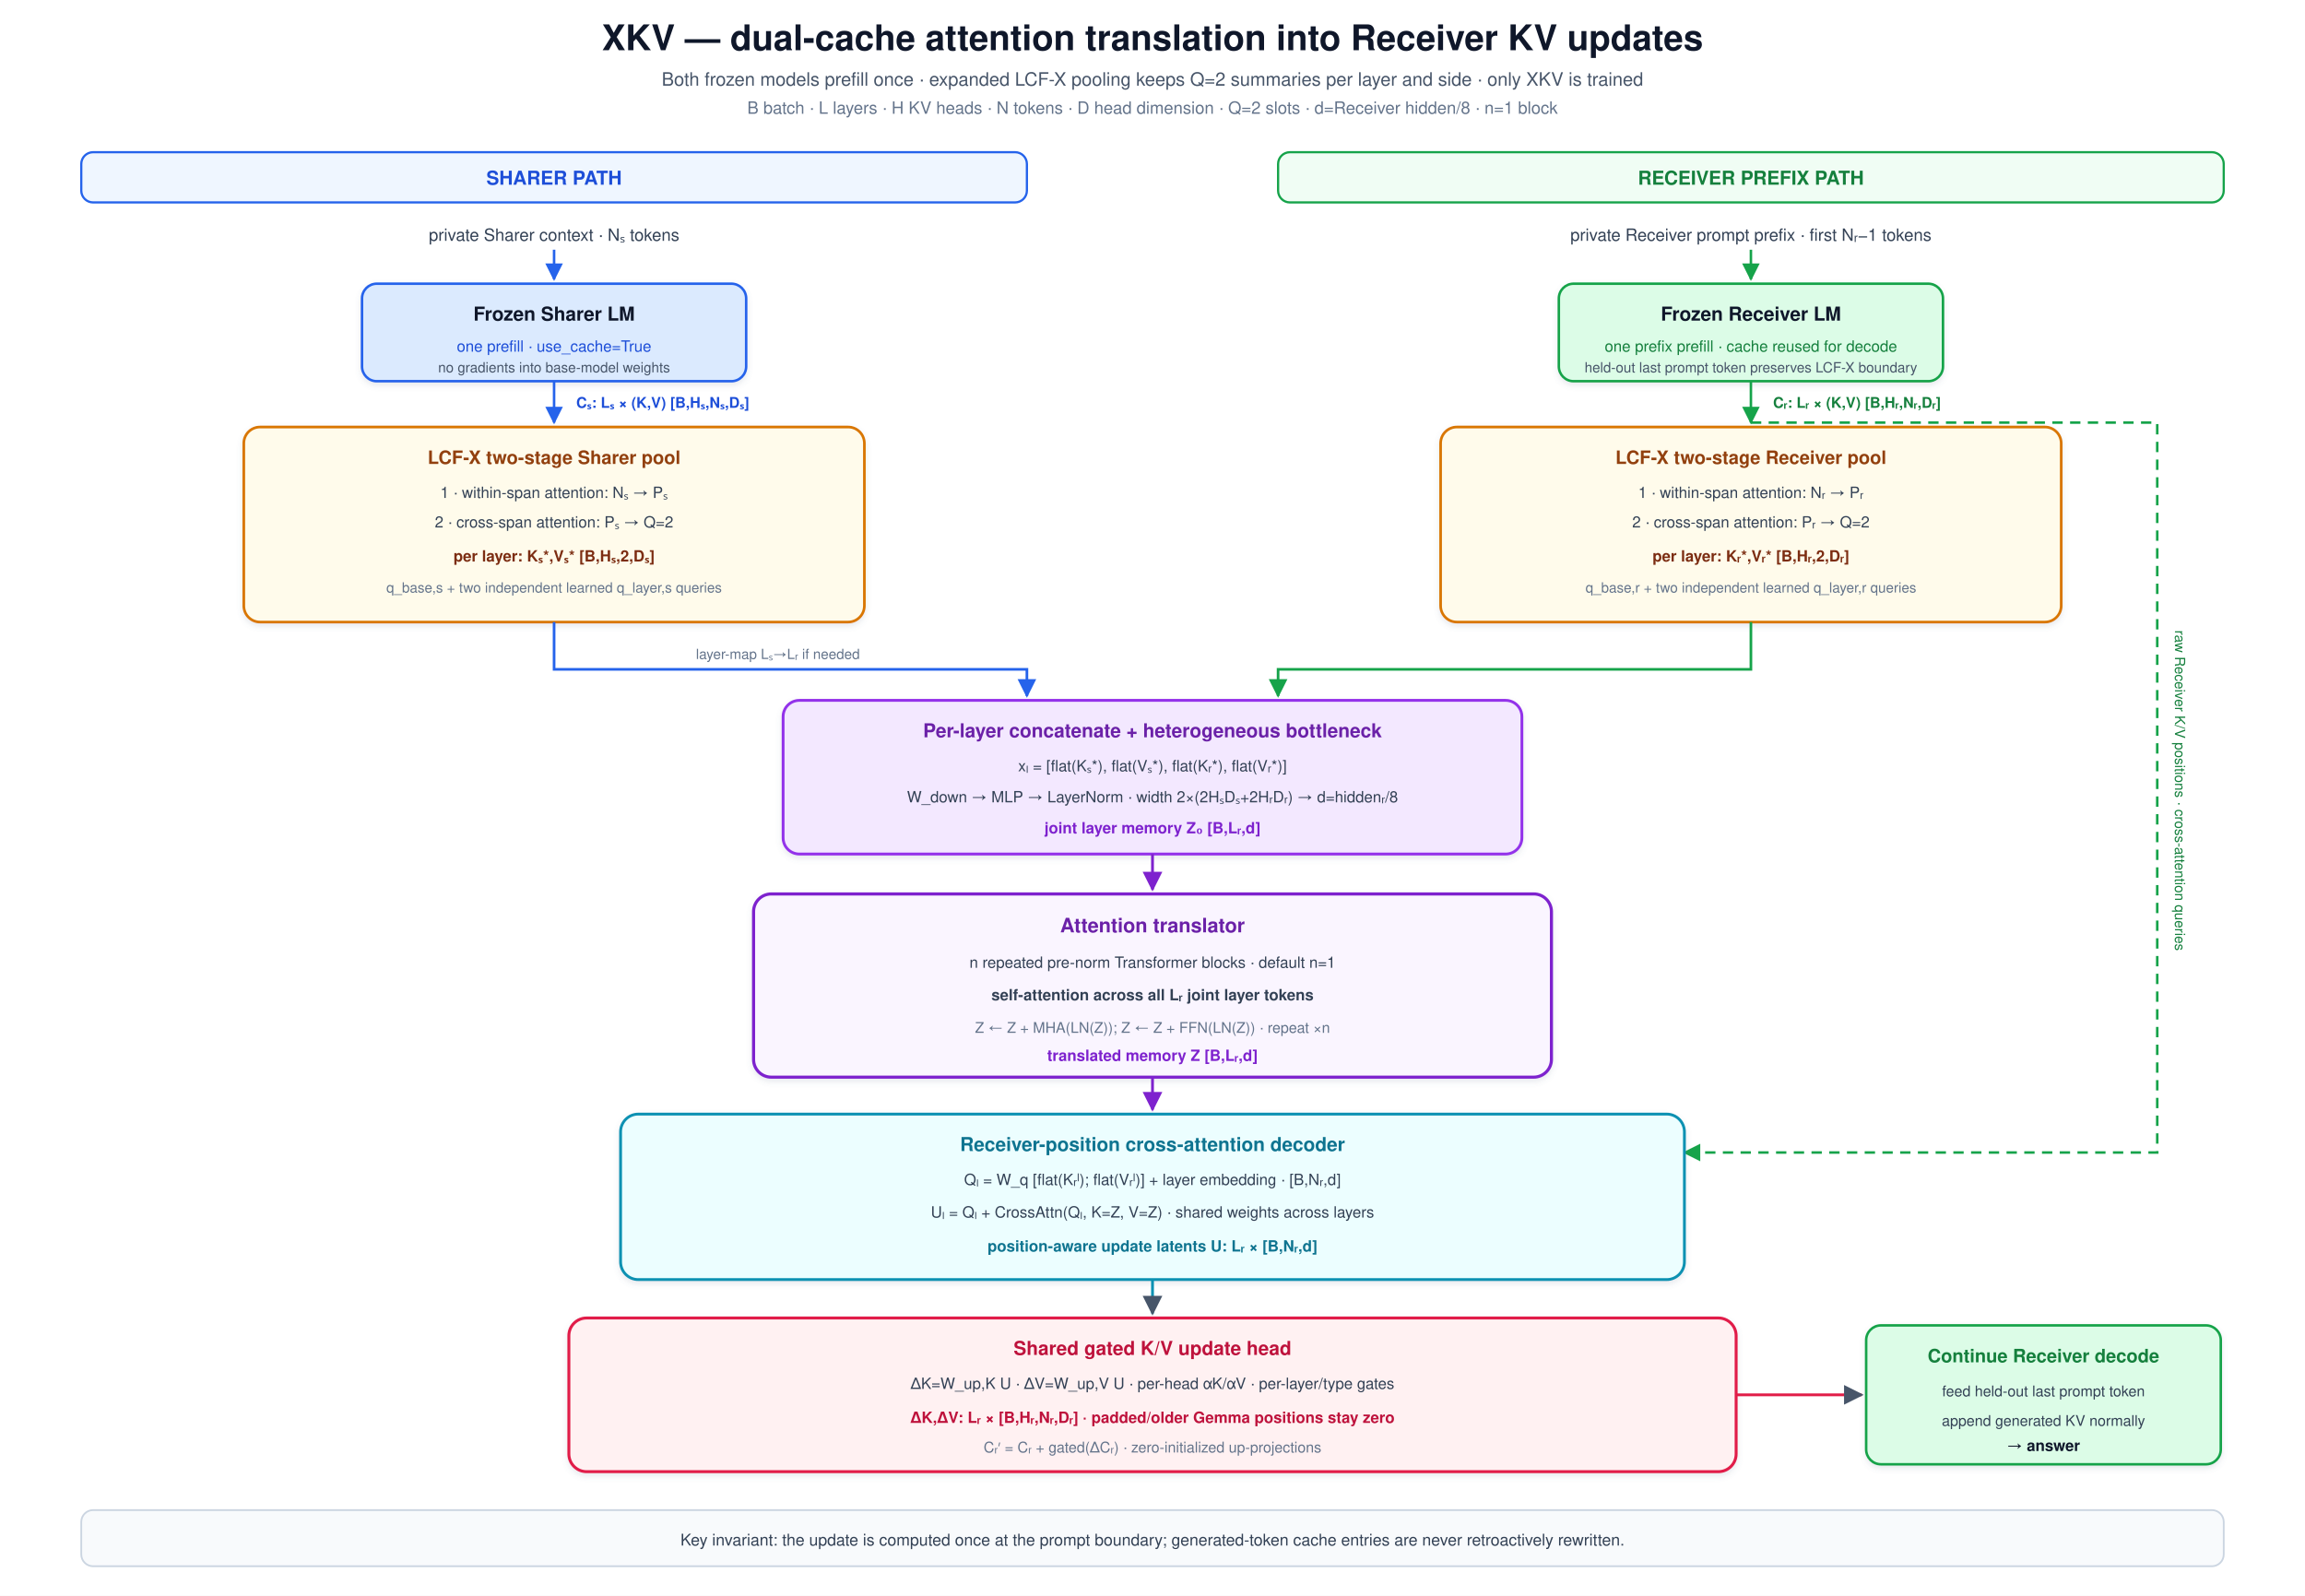
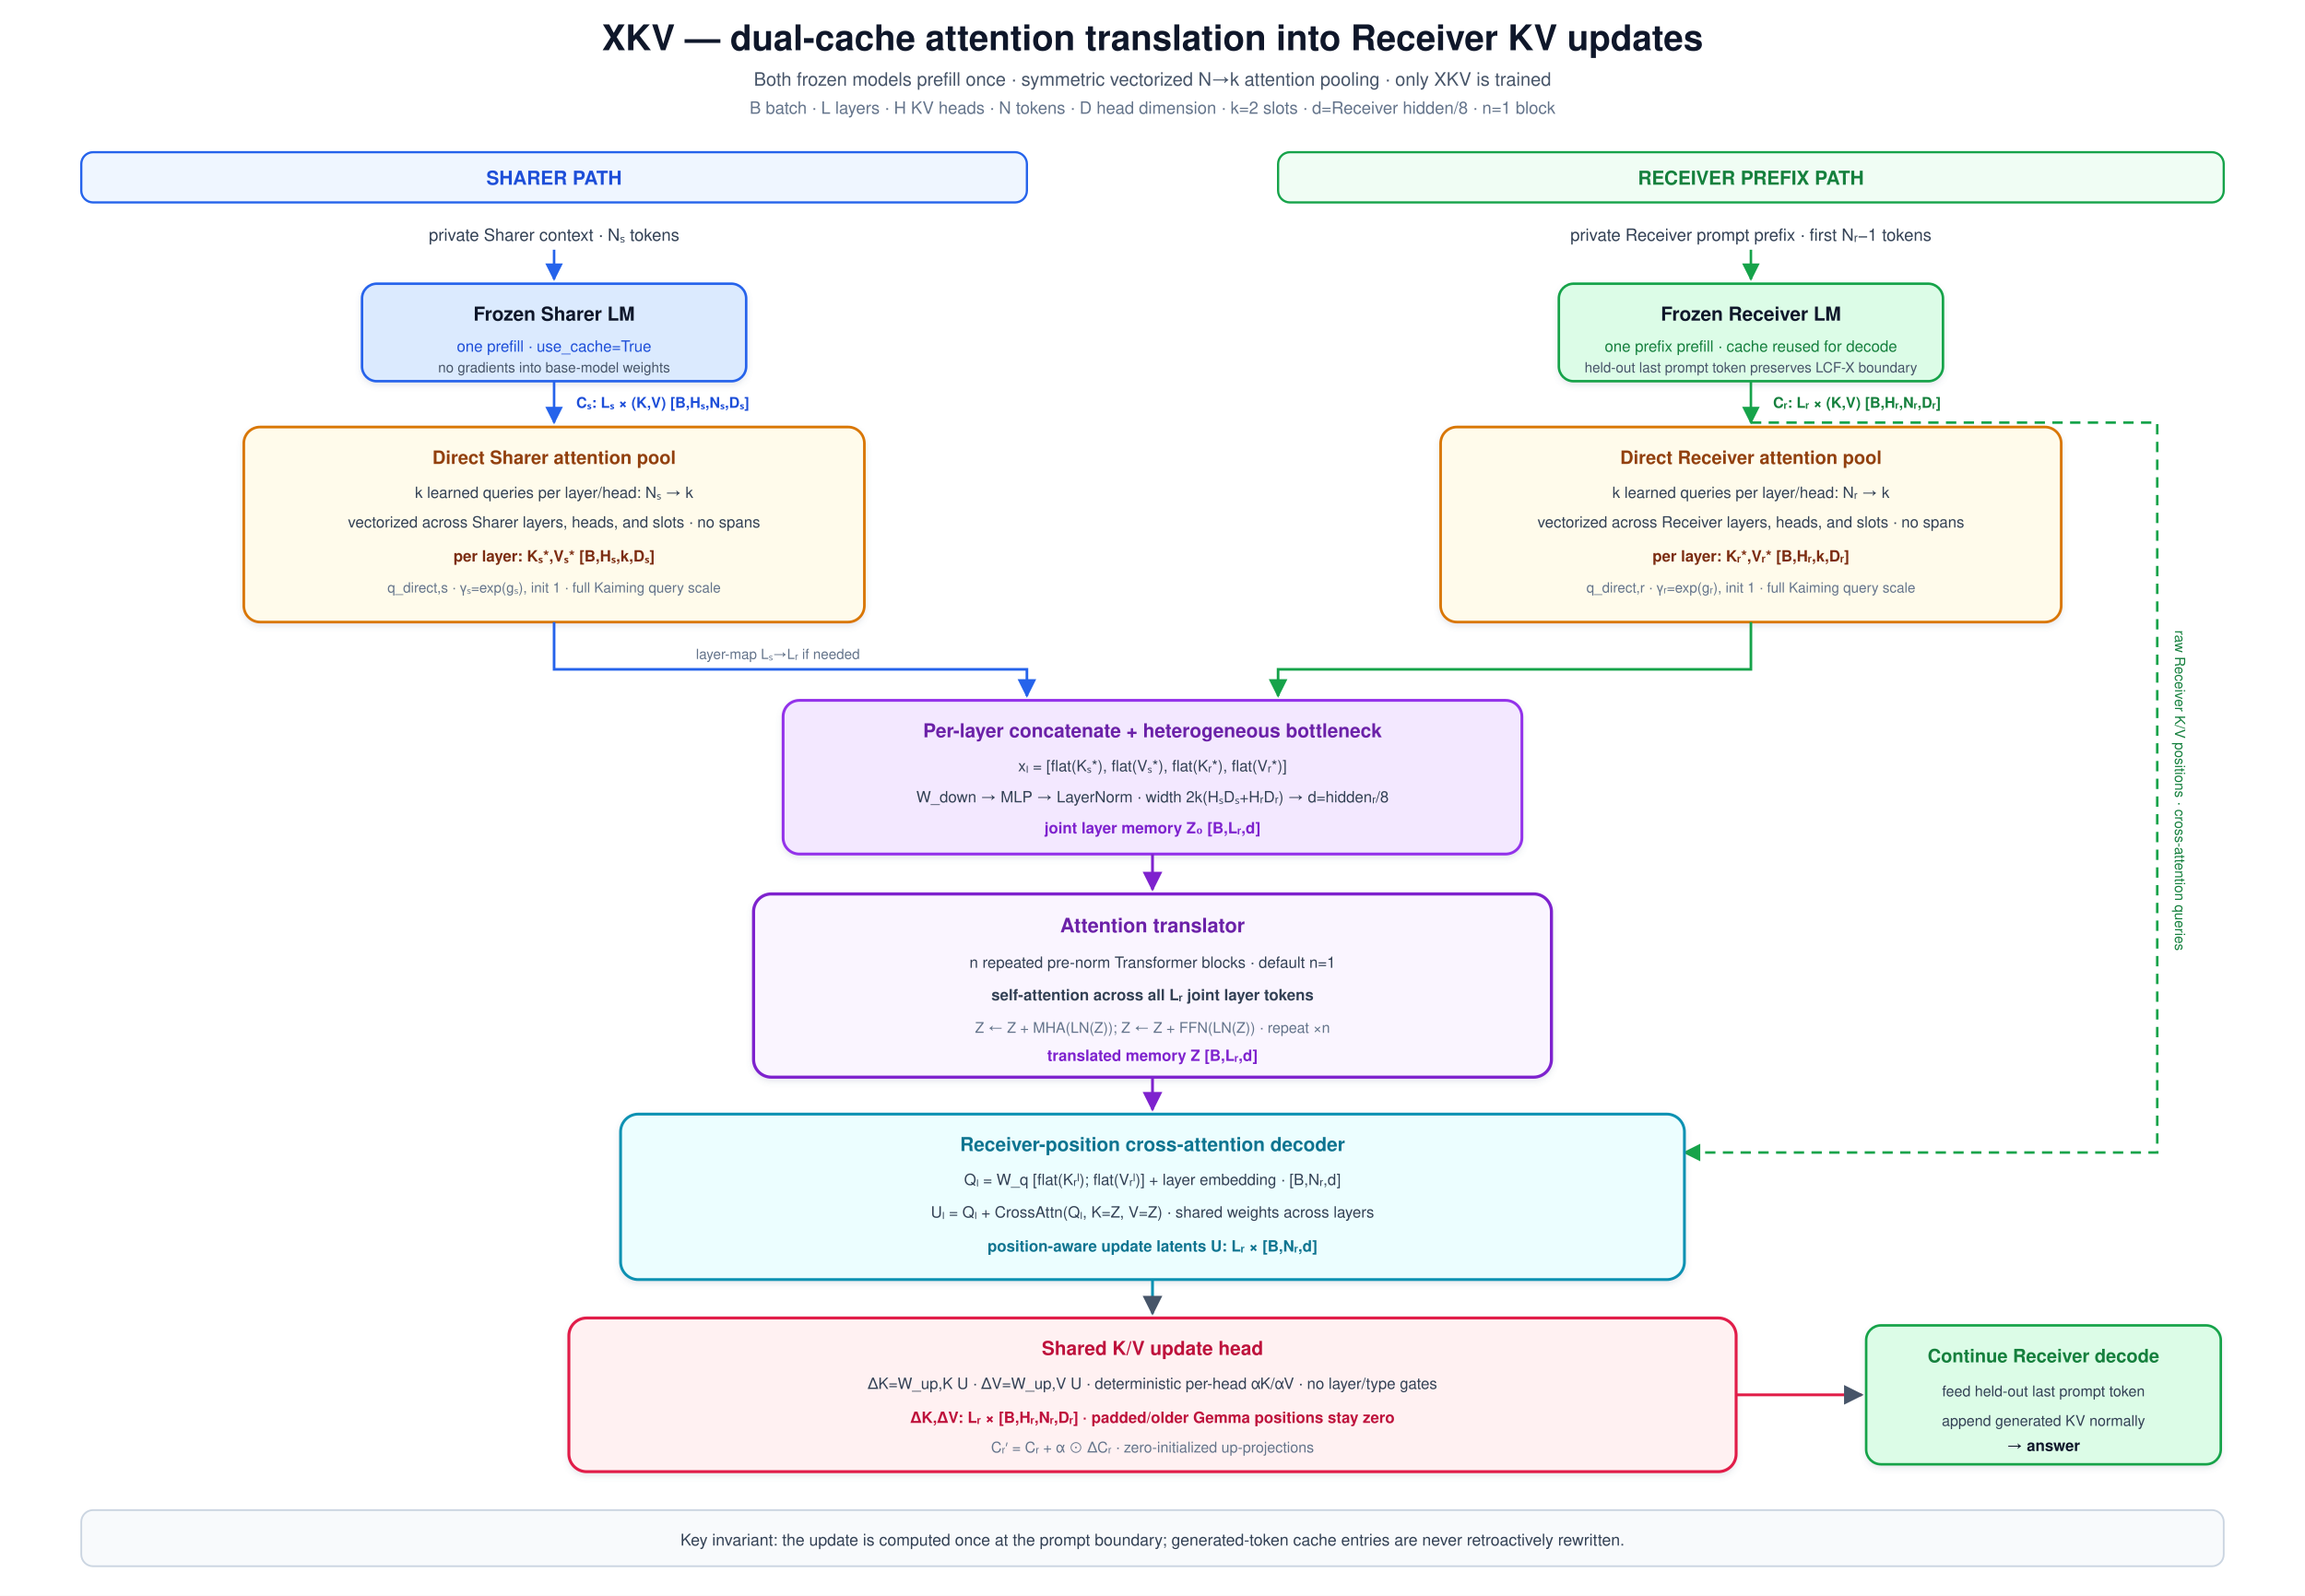
<svg xmlns="http://www.w3.org/2000/svg" width="1560" height="1080" viewBox="0 0 1560 1080" font-family="'Segoe UI', Helvetica, Arial, sans-serif">
  <defs>
    <marker id="arrow" viewBox="0 0 10 10" refX="9" refY="5" markerWidth="7" markerHeight="7" orient="auto">
      <path d="M0,0 L10,5 L0,10 z" fill="#475569" />
    </marker>
    <marker id="arrowBlue" viewBox="0 0 10 10" refX="9" refY="5" markerWidth="7" markerHeight="7" orient="auto">
      <path d="M0,0 L10,5 L0,10 z" fill="#2563eb" />
    </marker>
    <marker id="arrowGreen" viewBox="0 0 10 10" refX="9" refY="5" markerWidth="7" markerHeight="7" orient="auto">
      <path d="M0,0 L10,5 L0,10 z" fill="#16a34a" />
    </marker>
    <marker id="arrowPurple" viewBox="0 0 10 10" refX="9" refY="5" markerWidth="7" markerHeight="7" orient="auto">
      <path d="M0,0 L10,5 L0,10 z" fill="#7e22ce" />
    </marker>
    <filter id="shadow" x="-10%" y="-10%" width="120%" height="130%">
      <feDropShadow dx="0" dy="2" stdDeviation="2" flood-color="#64748b" flood-opacity="0.16" />
    </filter>
  </defs>
  <rect width="1560" height="1080" fill="#ffffff" />
  <text x="780" y="34" text-anchor="middle" font-size="24" font-weight="700" fill="#0f172a">XKV — dual-cache attention translation into Receiver KV updates</text>
-   <text x="780" y="58" text-anchor="middle" font-size="12.5" fill="#475569">Both frozen models prefill once · expanded LCF-X pooling keeps Q=2 summaries per layer and side · only XKV is trained</text>
-   <text x="780" y="77" text-anchor="middle" font-size="11.5" fill="#64748b">B batch · L layers · H KV heads · N tokens · D head dimension · Q=2 slots · d=Receiver hidden/8 · n=1 block</text>
+   <text x="780" y="58" text-anchor="middle" font-size="12.5" fill="#475569">Both frozen models prefill once · symmetric vectorized N→k attention pooling · only XKV is trained</text>
+   <text x="780" y="77" text-anchor="middle" font-size="11.5" fill="#64748b">B batch · L layers · H KV heads · N tokens · D head dimension · k=2 slots · d=Receiver hidden/8 · n=1 block</text>
  <rect x="55" y="103" width="640" height="34" rx="8" fill="#eff6ff" stroke="#2563eb" stroke-width="1.5" />
  <text x="375" y="125" text-anchor="middle" font-size="13" font-weight="700" fill="#1d4ed8">SHARER PATH</text>
  <rect x="865" y="103" width="640" height="34" rx="8" fill="#f0fdf4" stroke="#16a34a" stroke-width="1.5" />
  <text x="1185" y="125" text-anchor="middle" font-size="13" font-weight="700" fill="#15803d">RECEIVER PREFIX PATH</text>
  <text x="375" y="163" text-anchor="middle" font-size="11.5" fill="#334155">private Sharer context · Nₛ tokens</text>
  <line x1="375" y1="169" x2="375" y2="189" stroke="#2563eb" stroke-width="1.7" marker-end="url(#arrowBlue)" />
  <rect x="245" y="192" width="260" height="66" rx="10" fill="#dbeafe" stroke="#2563eb" stroke-width="1.7" filter="url(#shadow)" />
  <text x="375" y="217" text-anchor="middle" font-size="13" font-weight="650" fill="#0f172a">Frozen Sharer LM</text>
  <text x="375" y="238" text-anchor="middle" font-size="10.5" fill="#1d4ed8">one prefill · use_cache=True</text>
  <text x="375" y="252" text-anchor="middle" font-size="9.5" fill="#475569">no gradients into base-model weights</text>
  <text x="1185" y="163" text-anchor="middle" font-size="11.5" fill="#334155">private Receiver prompt prefix · first Nᵣ−1 tokens</text>
  <line x1="1185" y1="169" x2="1185" y2="189" stroke="#16a34a" stroke-width="1.7" marker-end="url(#arrowGreen)" />
  <rect x="1055" y="192" width="260" height="66" rx="10" fill="#dcfce7" stroke="#16a34a" stroke-width="1.7" filter="url(#shadow)" />
  <text x="1185" y="217" text-anchor="middle" font-size="13" font-weight="650" fill="#0f172a">Frozen Receiver LM</text>
  <text x="1185" y="238" text-anchor="middle" font-size="10.5" fill="#15803d">one prefix prefill · cache reused for decode</text>
  <text x="1185" y="252" text-anchor="middle" font-size="9.5" fill="#475569">held-out last prompt token preserves LCF-X boundary</text>
  <line x1="375" y1="258" x2="375" y2="286" stroke="#2563eb" stroke-width="1.7" marker-end="url(#arrowBlue)" />
  <text x="390" y="276" font-size="10" font-weight="600" fill="#1d4ed8">Cₛ: Lₛ × (K,V) [B,Hₛ,Nₛ,Dₛ]</text>
  <line x1="1185" y1="258" x2="1185" y2="286" stroke="#16a34a" stroke-width="1.7" marker-end="url(#arrowGreen)" />
  <text x="1200" y="276" font-size="10" font-weight="600" fill="#15803d">Cᵣ: Lᵣ × (K,V) [B,Hᵣ,Nᵣ,Dᵣ]</text>
  <rect x="165" y="289" width="420" height="132" rx="11" fill="#fffbeb" stroke="#d97706" stroke-width="1.8" filter="url(#shadow)" />
-   <text x="375" y="314" text-anchor="middle" font-size="12.5" font-weight="700" fill="#92400e">LCF-X two-stage Sharer pool</text>
-   <text x="375" y="337" text-anchor="middle" font-size="10.5" fill="#334155">1 · within-span attention: Nₛ → Pₛ</text>
-   <text x="375" y="357" text-anchor="middle" font-size="10.5" fill="#334155">2 · cross-span attention: Pₛ → Q=2</text>
-   <text x="375" y="380" text-anchor="middle" font-size="10.5" font-weight="600" fill="#7c2d12">per layer: Kₛ*,Vₛ* [B,Hₛ,2,Dₛ]</text>
-   <text x="375" y="401" text-anchor="middle" font-size="9.5" fill="#64748b">q_base,s + two independent learned q_layer,s queries</text>
+   <text x="375" y="314" text-anchor="middle" font-size="12.5" font-weight="700" fill="#92400e">Direct Sharer attention pool</text>
+   <text x="375" y="337" text-anchor="middle" font-size="10.5" fill="#334155">k learned queries per layer/head: Nₛ → k</text>
+   <text x="375" y="357" text-anchor="middle" font-size="10.5" fill="#334155">vectorized across Sharer layers, heads, and slots · no spans</text>
+   <text x="375" y="380" text-anchor="middle" font-size="10.5" font-weight="600" fill="#7c2d12">per layer: Kₛ*,Vₛ* [B,Hₛ,k,Dₛ]</text>
+   <text x="375" y="401" text-anchor="middle" font-size="9.5" fill="#64748b">q_direct,s · γₛ=exp(gₛ), init 1 · full Kaiming query scale</text>
  <rect x="975" y="289" width="420" height="132" rx="11" fill="#fffbeb" stroke="#d97706" stroke-width="1.8" filter="url(#shadow)" />
-   <text x="1185" y="314" text-anchor="middle" font-size="12.5" font-weight="700" fill="#92400e">LCF-X two-stage Receiver pool</text>
-   <text x="1185" y="337" text-anchor="middle" font-size="10.5" fill="#334155">1 · within-span attention: Nᵣ → Pᵣ</text>
-   <text x="1185" y="357" text-anchor="middle" font-size="10.5" fill="#334155">2 · cross-span attention: Pᵣ → Q=2</text>
-   <text x="1185" y="380" text-anchor="middle" font-size="10.5" font-weight="600" fill="#7c2d12">per layer: Kᵣ*,Vᵣ* [B,Hᵣ,2,Dᵣ]</text>
-   <text x="1185" y="401" text-anchor="middle" font-size="9.5" fill="#64748b">q_base,r + two independent learned q_layer,r queries</text>
+   <text x="1185" y="314" text-anchor="middle" font-size="12.5" font-weight="700" fill="#92400e">Direct Receiver attention pool</text>
+   <text x="1185" y="337" text-anchor="middle" font-size="10.5" fill="#334155">k learned queries per layer/head: Nᵣ → k</text>
+   <text x="1185" y="357" text-anchor="middle" font-size="10.5" fill="#334155">vectorized across Receiver layers, heads, and slots · no spans</text>
+   <text x="1185" y="380" text-anchor="middle" font-size="10.5" font-weight="600" fill="#7c2d12">per layer: Kᵣ*,Vᵣ* [B,Hᵣ,k,Dᵣ]</text>
+   <text x="1185" y="401" text-anchor="middle" font-size="9.5" fill="#64748b">q_direct,r · γᵣ=exp(gᵣ), init 1 · full Kaiming query scale</text>
  <polyline points="375,421 375,453 695,453 695,471" fill="none" stroke="#2563eb" stroke-width="1.8" marker-end="url(#arrowBlue)" />
  <polyline points="1185,421 1185,453 865,453 865,471" fill="none" stroke="#16a34a" stroke-width="1.8" marker-end="url(#arrowGreen)" />
  <text x="471" y="446" font-size="9.5" fill="#64748b">layer-map Lₛ→Lᵣ if needed</text>
  <rect x="530" y="474" width="500" height="104" rx="11" fill="#f3e8ff" stroke="#9333ea" stroke-width="1.9" filter="url(#shadow)" />
  <text x="780" y="499" text-anchor="middle" font-size="13" font-weight="700" fill="#6b21a8">Per-layer concatenate + heterogeneous bottleneck</text>
  <text x="780" y="522" text-anchor="middle" font-size="10.5" fill="#334155">xₗ = [flat(Kₛ*), flat(Vₛ*), flat(Kᵣ*), flat(Vᵣ*)]</text>
-   <text x="780" y="543" text-anchor="middle" font-size="10.5" fill="#334155">W_down → MLP → LayerNorm · width 2×(2HₛDₛ+2HᵣDᵣ) → d=hiddenᵣ/8</text>
+   <text x="780" y="543" text-anchor="middle" font-size="10.5" fill="#334155">W_down → MLP → LayerNorm · width 2k(HₛDₛ+HᵣDᵣ) → d=hiddenᵣ/8</text>
  <text x="780" y="564" text-anchor="middle" font-size="10.5" font-weight="600" fill="#7e22ce">joint layer memory Z₀ [B,Lᵣ,d]</text>
  <line x1="780" y1="578" x2="780" y2="602" stroke="#7e22ce" stroke-width="1.9" marker-end="url(#arrowPurple)" />
  <rect x="510" y="605" width="540" height="124" rx="12" fill="#faf5ff" stroke="#7e22ce" stroke-width="2.1" filter="url(#shadow)" />
  <text x="780" y="631" text-anchor="middle" font-size="13.5" font-weight="700" fill="#6b21a8">Attention translator</text>
  <text x="780" y="655" text-anchor="middle" font-size="10.5" fill="#334155">n repeated pre-norm Transformer blocks · default n=1</text>
  <text x="780" y="677" text-anchor="middle" font-size="10.5" font-weight="600" fill="#334155">self-attention across all Lᵣ joint layer tokens</text>
  <text x="780" y="699" text-anchor="middle" font-size="10" fill="#64748b">Z ← Z + MHA(LN(Z)); Z ← Z + FFN(LN(Z)) · repeat ×n</text>
  <text x="780" y="718" text-anchor="middle" font-size="10.5" font-weight="600" fill="#7e22ce">translated memory Z [B,Lᵣ,d]</text>
  <polyline points="1185,286 1460,286 1460,780 1140,780" fill="none" stroke="#16a34a" stroke-width="1.7" stroke-dasharray="7 5" marker-end="url(#arrowGreen)" />
  <text x="1472" y="535" text-anchor="middle" font-size="9.5" fill="#15803d" transform="rotate(90 1472 535)">raw Receiver K/V positions · cross-attention queries</text>
  <line x1="780" y1="729" x2="780" y2="751" stroke="#7e22ce" stroke-width="1.9" marker-end="url(#arrowPurple)" />
  <rect x="420" y="754" width="720" height="112" rx="12" fill="#ecfeff" stroke="#0891b2" stroke-width="1.9" filter="url(#shadow)" />
  <text x="780" y="779" text-anchor="middle" font-size="13" font-weight="700" fill="#0e7490">Receiver-position cross-attention decoder</text>
  <text x="780" y="802" text-anchor="middle" font-size="10.5" fill="#334155">Qₗ = W_q [flat(Kᵣˡ); flat(Vᵣˡ)] + layer embedding · [B,Nᵣ,d]</text>
  <text x="780" y="824" text-anchor="middle" font-size="10.5" fill="#334155">Uₗ = Qₗ + CrossAttn(Qₗ, K=Z, V=Z) · shared weights across layers</text>
  <text x="780" y="847" text-anchor="middle" font-size="10.5" font-weight="600" fill="#0e7490">position-aware update latents U: Lᵣ × [B,Nᵣ,d]</text>
  <line x1="780" y1="866" x2="780" y2="889" stroke="#0891b2" stroke-width="1.9" marker-end="url(#arrow)" />
  <rect x="385" y="892" width="790" height="104" rx="12" fill="#fff1f2" stroke="#e11d48" stroke-width="2" filter="url(#shadow)" />
-   <text x="780" y="917" text-anchor="middle" font-size="13" font-weight="700" fill="#be123c">Shared gated K/V update head</text>
-   <text x="780" y="940" text-anchor="middle" font-size="10.5" fill="#334155">ΔK=W_up,K U · ΔV=W_up,V U · per-head αK/αV · per-layer/type gates</text>
+   <text x="780" y="917" text-anchor="middle" font-size="13" font-weight="700" fill="#be123c">Shared K/V update head</text>
+   <text x="780" y="940" text-anchor="middle" font-size="10.5" fill="#334155">ΔK=W_up,K U · ΔV=W_up,V U · deterministic per-head αK/αV · no layer/type gates</text>
  <text x="780" y="963" text-anchor="middle" font-size="10.5" font-weight="600" fill="#be123c">ΔK,ΔV: Lᵣ × [B,Hᵣ,Nᵣ,Dᵣ] · padded/older Gemma positions stay zero</text>
-   <text x="780" y="983" text-anchor="middle" font-size="10" fill="#64748b">Cᵣ′ = Cᵣ + gated(ΔCᵣ) · zero-initialized up-projections</text>
+   <text x="780" y="983" text-anchor="middle" font-size="10" fill="#64748b">Cᵣ′ = Cᵣ + α ⊙ ΔCᵣ · zero-initialized up-projections</text>
  <line x1="1175" y1="944" x2="1260" y2="944" stroke="#e11d48" stroke-width="1.9" marker-end="url(#arrow)" />
  <rect x="1263" y="897" width="240" height="94" rx="10" fill="#dcfce7" stroke="#16a34a" stroke-width="1.7" filter="url(#shadow)" />
  <text x="1383" y="922" text-anchor="middle" font-size="12.5" font-weight="700" fill="#15803d">Continue Receiver decode</text>
  <text x="1383" y="945" text-anchor="middle" font-size="10" fill="#334155">feed held-out last prompt token</text>
  <text x="1383" y="965" text-anchor="middle" font-size="10" fill="#334155">append generated KV normally</text>
  <text x="1383" y="982" text-anchor="middle" font-size="10.5" font-weight="700" fill="#0f172a">→ answer</text>
  <rect x="55" y="1022" width="1450" height="38" rx="8" fill="#f8fafc" stroke="#cbd5e1" stroke-width="1.2" />
  <text x="780" y="1046" text-anchor="middle" font-size="11" fill="#334155">Key invariant: the update is computed once at the prompt boundary; generated-token cache entries are never retroactively rewritten.</text>
</svg>
